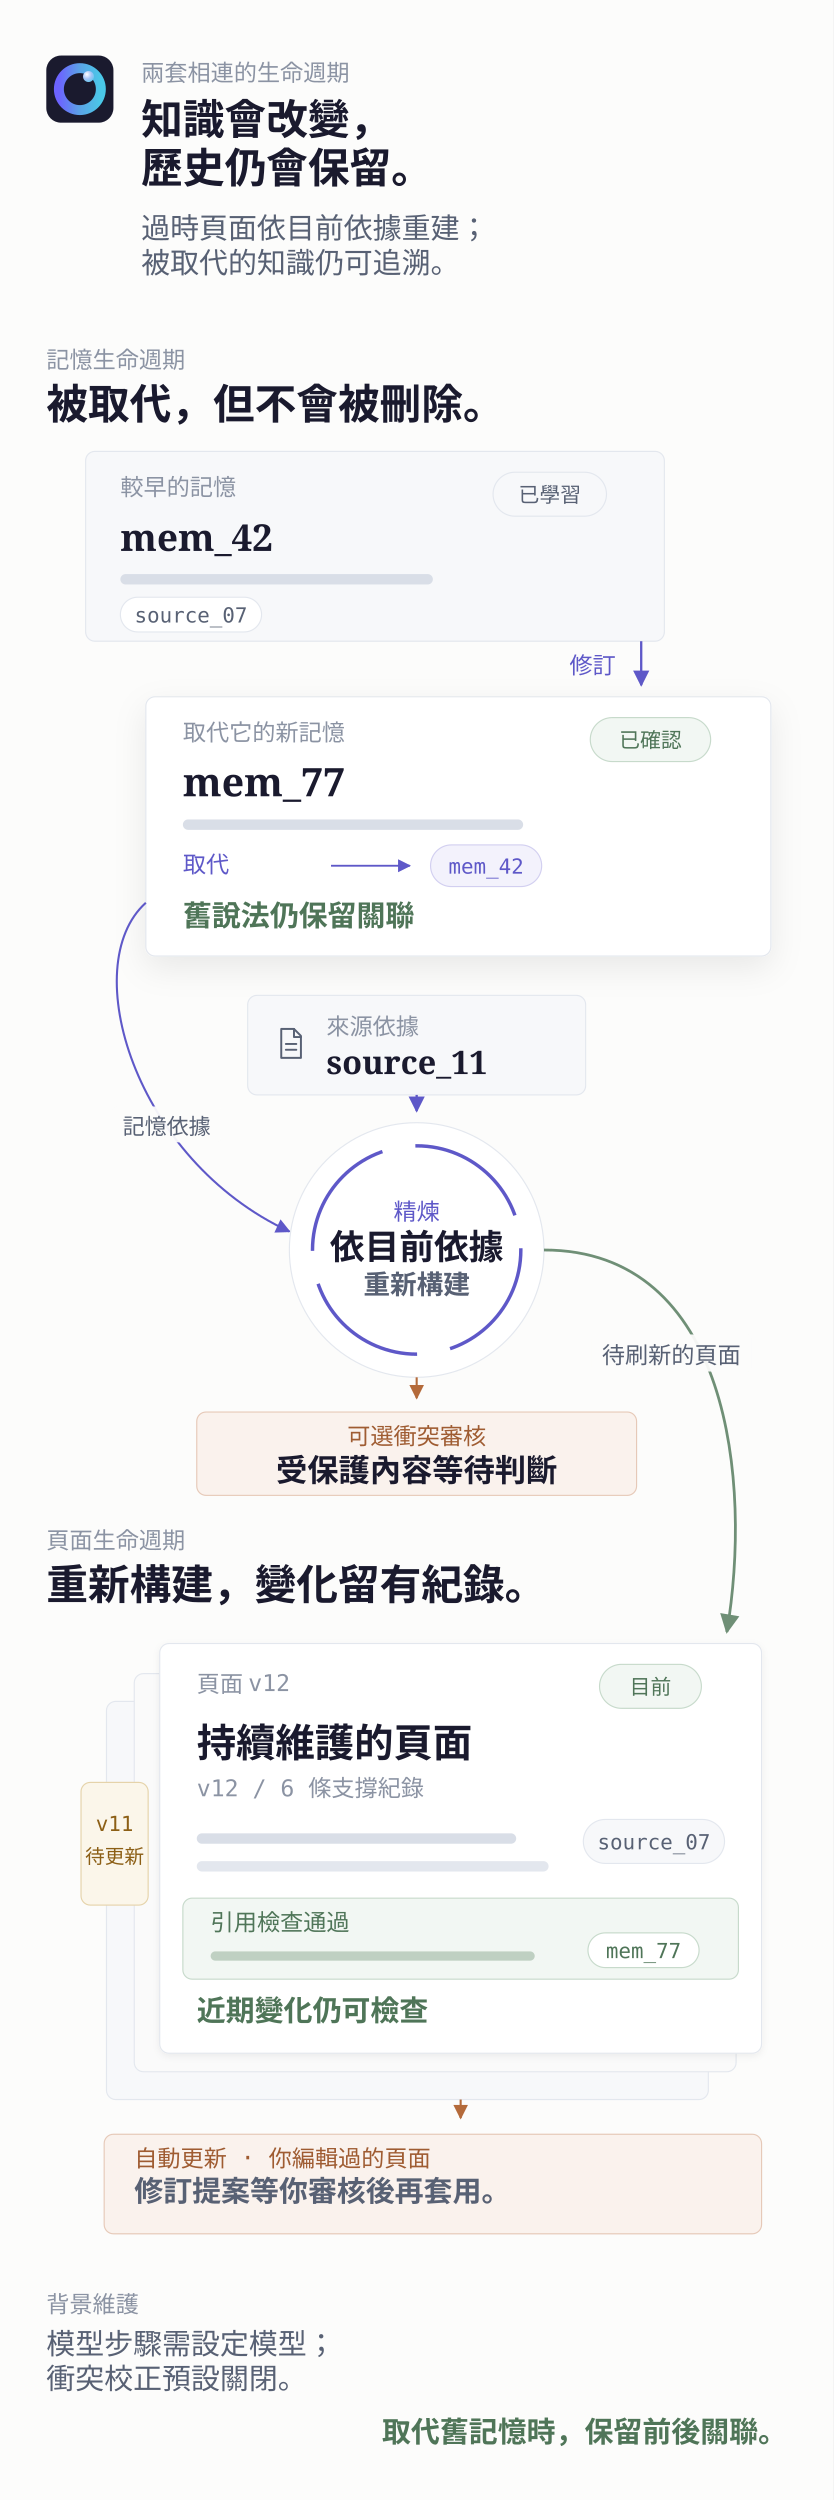
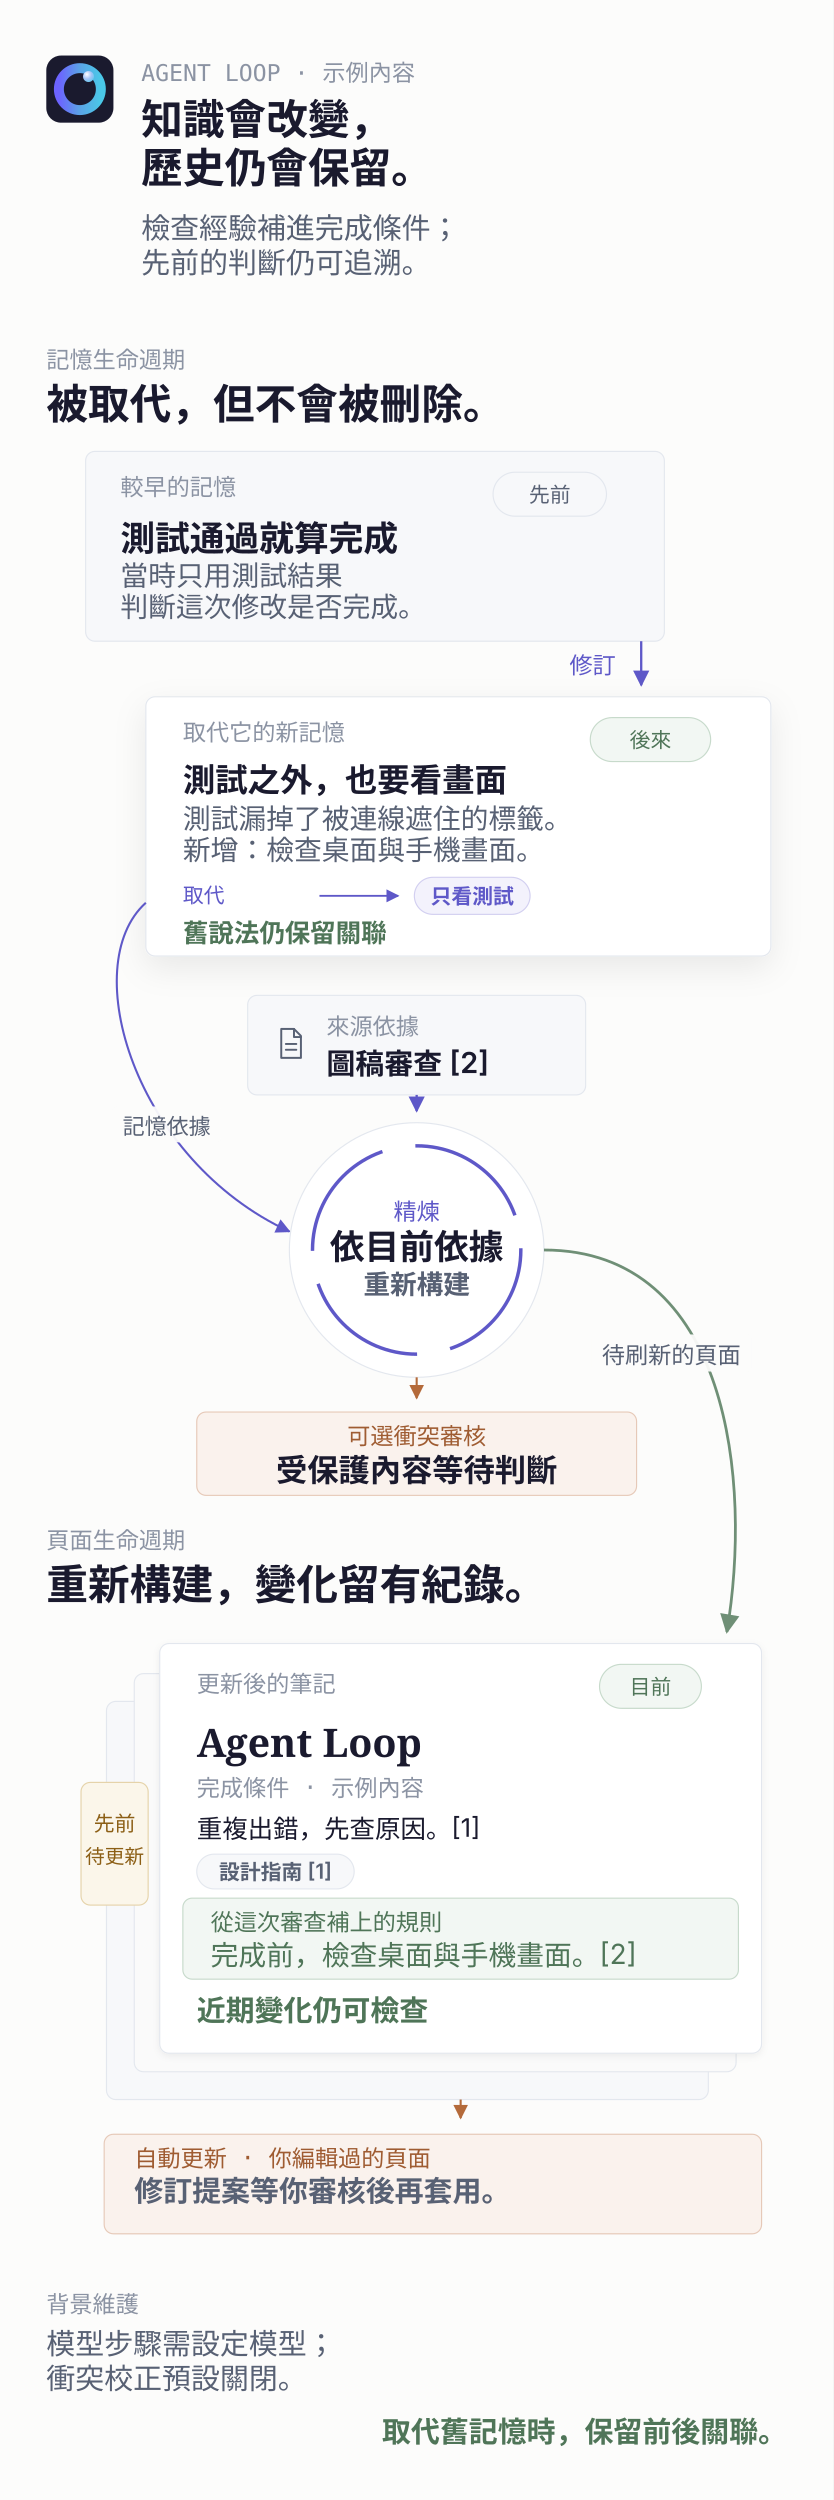
<svg xmlns="http://www.w3.org/2000/svg" width="720" height="2160" viewBox="0 0 720 2160" role="img" aria-labelledby="title desc">
  <style>text { font-kerning: normal; }</style>
  <rect width="720" height="2160" fill="#FCFCFB" />
  <g transform="translate(40 48) scale(0.1132812)">
    <rect width="512" height="512" rx="112" fill="#1A1A2E" />
    <circle cx="256" cy="256" r="160" fill="none" stroke="url(#lifecycle-zh-Hant-mobile-ring)" stroke-width="76" />
    <circle cx="322" cy="160" r="42" fill="url(#lifecycle-zh-Hant-mobile-orb)" />
  </g>
  <g data-fit-region="lifecycle-zh-Hant-mobile-heading" data-fit-x="122" data-fit-y="44" data-fit-width="558" data-fit-height="210" data-check-overlap="false">
-     <text x="122" y="70" font-family="'JetBrains Mono', monospace" font-size="20" font-weight="500" fill="#8B93A3" text-anchor="start">兩套相連的生命週期</text>
+     <text x="122" y="70" font-family="'JetBrains Mono', monospace" font-size="20" font-weight="500" fill="#8B93A3" text-anchor="start">AGENT LOOP · 示例內容</text>
    <text x="122" y="116" font-family="'Fraunces', Georgia, serif" font-size="36" font-weight="600" fill="#1A1A2E" text-anchor="start">知識會改變，</text>
    <text x="122" y="158" font-family="'Fraunces', Georgia, serif" font-size="36" font-weight="600" fill="#1A1A2E" text-anchor="start">歷史仍會保留。</text>
-     <text x="122" y="206" font-family="'Instrument Sans', -apple-system, sans-serif" font-size="25" font-weight="400" fill="#586174" text-anchor="start">過時頁面依目前依據重建；</text>
-     <text x="122" y="236" font-family="'Instrument Sans', -apple-system, sans-serif" font-size="25" font-weight="400" fill="#586174" text-anchor="start">被取代的知識仍可追溯。</text>
+     <text x="122" y="206" font-family="'Instrument Sans', -apple-system, sans-serif" font-size="25" font-weight="400" fill="#586174" text-anchor="start">檢查經驗補進完成條件；</text>
+     <text x="122" y="236" font-family="'Instrument Sans', -apple-system, sans-serif" font-size="25" font-weight="400" fill="#586174" text-anchor="start">先前的判斷仍可追溯。</text>
  </g>
  <g data-fit-region="lifecycle-zh-Hant-mobile-memory-object" data-fit-x="40" data-fit-y="286" data-fit-width="640" data-fit-height="546" data-check-overlap="false">
    <text x="40" y="318" font-family="'JetBrains Mono', monospace" font-size="20" font-weight="500" fill="#8B93A3" text-anchor="start">記憶生命週期</text>
    <text x="40" y="362" font-family="'Fraunces', Georgia, serif" font-size="36" font-weight="600" fill="#1A1A2E" text-anchor="start">被取代，但不會被刪除。</text>
    <rect x="74" y="390" width="500" height="164" rx="8" fill="#F7F8FA" stroke="#E3E7EE" />
    <text x="104" y="428" font-family="'JetBrains Mono', monospace" font-size="20" font-weight="500" fill="#8B93A3" text-anchor="start">較早的記憶</text>
    <g>
      <rect x="426" y="408" width="98" height="38" rx="19" fill="#F7F8FA" stroke="#E3E7EE" />
-       <text x="475" y="433.84" font-family="'JetBrains Mono', monospace" font-size="18" font-weight="500" fill="#586174" text-anchor="middle">已學習</text>
+       <text x="475" y="433.84" font-family="'JetBrains Mono', monospace" font-size="18" font-weight="500" fill="#586174" text-anchor="middle">先前</text>
    </g>
-     <text x="104" y="476" font-family="'Fraunces', Georgia, serif" font-size="32" font-weight="600" fill="#1A1A2E" text-anchor="start">mem_42</text>
-     <rect x="104" y="496" width="270" height="9" rx="4.5" fill="#D9DEE7" />
-     <g>
-       <rect x="104" y="516" width="122" height="30" rx="15" fill="#FFFFFF" stroke="#E3E7EE" />
-       <text x="165" y="537.84" font-family="'JetBrains Mono', monospace" font-size="18" font-weight="500" fill="#586174" text-anchor="middle">source_07</text>
-     </g>
+     <text x="104" y="476" font-family="'Fraunces', Georgia, serif" font-size="30" font-weight="600" fill="#1A1A2E" text-anchor="start">測試通過就算完成</text>
+     <text x="104" y="506" font-family="'Instrument Sans', -apple-system, sans-serif" font-size="24" font-weight="400" fill="#586174" text-anchor="start">當時只用測試結果</text>
+     <text x="104" y="533" font-family="'Instrument Sans', -apple-system, sans-serif" font-size="24" font-weight="400" fill="#586174" text-anchor="start">判斷這次修改是否完成。</text>
    <path d="M554 554 V592" fill="none" stroke="#5E58C8" stroke-width="2" marker-end="url(#lifecycle-zh-Hant-mobile-arrow)" />
    <text x="532" y="582" font-family="'JetBrains Mono', monospace" font-size="20" font-weight="500" fill="#5E58C8" text-anchor="end">修訂</text>
    <g filter="url(#lifecycle-zh-Hant-mobile-card-shadow)">
      <rect x="126" y="602" width="540" height="224" rx="8" fill="#FFFFFF" stroke="#E3E7EE" />
    </g>
    <text x="158" y="640" font-family="'JetBrains Mono', monospace" font-size="20" font-weight="500" fill="#8B93A3" text-anchor="start">取代它的新記憶</text>
    <g>
      <rect x="510" y="620" width="104" height="38" rx="19" fill="#F2F7F3" stroke="#C7DACB" />
-       <text x="562" y="645.84" font-family="'JetBrains Mono', monospace" font-size="18" font-weight="500" fill="#4F7558" text-anchor="middle">已確認</text>
+       <text x="562" y="645.84" font-family="'JetBrains Mono', monospace" font-size="18" font-weight="500" fill="#4F7558" text-anchor="middle">後來</text>
    </g>
-     <text x="158" y="688" font-family="'Fraunces', Georgia, serif" font-size="34" font-weight="600" fill="#1A1A2E" text-anchor="start">mem_77</text>
-     <rect x="158" y="708" width="294" height="9" rx="4.5" fill="#D9DEE7" />
-     <text x="158" y="754" font-family="'JetBrains Mono', monospace" font-size="20" font-weight="500" fill="#5E58C8" text-anchor="start">取代</text>
-     <path d="M286 748 H354" stroke="#5E58C8" stroke-width="1.6" marker-end="url(#lifecycle-zh-Hant-mobile-arrow)" />
+     <text x="158" y="684" font-family="'Fraunces', Georgia, serif" font-size="28" font-weight="600" fill="#1A1A2E" text-anchor="start">測試之外，也要看畫面</text>
+     <text x="158" y="716" font-family="'Instrument Sans', -apple-system, sans-serif" font-size="24" font-weight="400" fill="#586174" text-anchor="start">測試漏掉了被連線遮住的標籤。</text>
+     <text x="158" y="743" font-family="'Instrument Sans', -apple-system, sans-serif" font-size="24" font-weight="400" fill="#586174" text-anchor="start">新增：檢查桌面與手機畫面。</text>
+     <text x="158" y="780" font-family="'JetBrains Mono', monospace" font-size="18" font-weight="500" fill="#5E58C8" text-anchor="start">取代</text>
+     <path d="M276 774 H344" stroke="#5E58C8" stroke-width="1.6" marker-end="url(#lifecycle-zh-Hant-mobile-arrow)" />
    <g>
-       <rect x="372" y="730" width="96" height="36" rx="18" fill="#F3F2FC" stroke="#D2CFF0" />
-       <text x="420" y="754.84" font-family="'JetBrains Mono', monospace" font-size="18" font-weight="500" fill="#5E58C8" text-anchor="middle">mem_42</text>
+       <rect x="358" y="758" width="100" height="32" rx="16" fill="#F3F2FC" stroke="#D2CFF0" />
+       <text x="408" y="780.84" font-family="'Instrument Sans', -apple-system, sans-serif" font-size="18" font-weight="600" fill="#5E58C8" text-anchor="middle">只看測試</text>
    </g>
-     <text x="158" y="800" font-family="'Instrument Sans', -apple-system, sans-serif" font-size="25" font-weight="600" fill="#4F7558" text-anchor="start">舊說法仍保留關聯</text>
+     <text x="158" y="814" font-family="'Instrument Sans', -apple-system, sans-serif" font-size="22" font-weight="600" fill="#4F7558" text-anchor="start">舊說法仍保留關聯</text>
  </g>
  <g data-fit-region="lifecycle-zh-Hant-mobile-refinery" data-fit-x="40" data-fit-y="850" data-fit-width="640" data-fit-height="450" data-check-overlap="false">
    <rect x="214" y="860" width="292" height="86" rx="8" fill="#F7F8FA" stroke="#E3E7EE" />
    <g fill="none" stroke="#586174" stroke-width="1.7" stroke-linecap="round" stroke-linejoin="round">
      <path d="M243 889h11l6 6v19H243z" />
      <path d="M254 889v7h6" />
      <path d="M247 902h9M247 907h9" />
    </g>
    <text x="282" y="894" font-family="'JetBrains Mono', monospace" font-size="20" font-weight="500" fill="#8B93A3" text-anchor="start">來源依據</text>
-     <text x="282" y="928" font-family="'Fraunces', Georgia, serif" font-size="28" font-weight="600" fill="#1A1A2E" text-anchor="start">source_11</text>
+     <text x="282" y="928" font-family="'Instrument Sans', -apple-system, sans-serif" font-size="25" font-weight="600" fill="#1A1A2E" text-anchor="start">圖稿審查 [2]</text>
    <path d="M360 946 V960" fill="none" stroke="#5E58C8" stroke-width="2" marker-end="url(#lifecycle-zh-Hant-mobile-arrow)" />
    <path d="M126 780 C66 834 116 1002 250 1064" fill="none" stroke="#5E58C8" stroke-width="1.8" marker-end="url(#lifecycle-zh-Hant-mobile-arrow)" />
    <g>
      <rect x="97" y="956" width="94" height="31" rx="4" fill="#FCFCFB" fill-opacity="0.94" />
      <text x="144" y="980" font-family="'JetBrains Mono', monospace" font-size="19" font-weight="500" fill="#586174" text-anchor="middle">記憶依據</text>
    </g>
    <circle cx="360" cy="1080" r="110" fill="#FFFFFF" stroke="#E3E7EE" />
    <circle cx="360" cy="1080" r="90" fill="none" stroke="#5E58C8" stroke-width="3" stroke-dasharray="112 29" />
    <text x="360" y="1054" font-family="'JetBrains Mono', monospace" font-size="20" font-weight="500" fill="#5E58C8" text-anchor="middle">精煉</text>
    <text x="360" y="1088" font-family="'Fraunces', Georgia, serif" font-size="30" font-weight="600" fill="#1A1A2E" text-anchor="middle">依目前依據</text>
    <text x="360" y="1118" font-family="'Instrument Sans', -apple-system, sans-serif" font-size="23" font-weight="600" fill="#586174" text-anchor="middle">重新構建</text>
    <path d="M360 1190 V1208" fill="none" stroke="#B46A3A" stroke-width="1.8" marker-end="url(#lifecycle-zh-Hant-mobile-warm-arrow)" />
    <rect x="170" y="1220" width="380" height="72" rx="8" fill="#FAF2ED" stroke="#E6C9B8" />
    <text x="360" y="1248" font-family="'JetBrains Mono', monospace" font-size="20" font-weight="500" fill="#9F5C32" text-anchor="middle">可選衝突審核</text>
    <text x="360" y="1280" font-family="'Fraunces', Georgia, serif" font-size="27" font-weight="600" fill="#1A1A2E" text-anchor="middle">受保護內容等待判斷</text>
  </g>
  <g data-fit-region="lifecycle-zh-Hant-mobile-page-object" data-fit-x="40" data-fit-y="1308" data-fit-width="640" data-fit-height="620" data-check-overlap="false">
    <text x="40" y="1338" font-family="'JetBrains Mono', monospace" font-size="20" font-weight="500" fill="#8B93A3" text-anchor="start">頁面生命週期</text>
    <text x="40" y="1382" font-family="'Fraunces', Georgia, serif" font-size="36" font-weight="600" fill="#1A1A2E" text-anchor="start">重新構建，變化留有紀錄。</text>
    <rect x="92" y="1470" width="520" height="344" rx="8" fill="#F7F8FA" stroke="#E3E7EE" />
    <rect x="116" y="1446" width="520" height="344" rx="8" fill="#FAFAFA" stroke="#E3E7EE" />
    <rect x="70" y="1540" width="58" height="106" rx="8" fill="#FBF6EA" stroke="#E5D3AA" />
-     <text x="99" y="1582" font-family="'JetBrains Mono', monospace" font-size="18" font-weight="500" fill="#8C5F16" text-anchor="middle">v11</text>
+     <text x="99" y="1582" font-family="'JetBrains Mono', monospace" font-size="18" font-weight="500" fill="#8C5F16" text-anchor="middle">先前</text>
    <text x="99" y="1610" font-family="'JetBrains Mono', monospace" font-size="17" font-weight="500" fill="#8C5F16" text-anchor="middle">待更新</text>
    <g filter="url(#lifecycle-zh-Hant-mobile-page-shadow)">
      <rect x="138" y="1420" width="520" height="354" rx="8" fill="#FFFFFF" stroke="#E3E7EE" />
    </g>
-     <text x="170" y="1462" font-family="'JetBrains Mono', monospace" font-size="20" font-weight="500" fill="#8B93A3" text-anchor="start">頁面 v12</text>
+     <text x="170" y="1462" font-family="'JetBrains Mono', monospace" font-size="20" font-weight="500" fill="#8B93A3" text-anchor="start">更新後的筆記</text>
    <g>
      <rect x="518" y="1438" width="88" height="38" rx="19" fill="#F2F7F3" stroke="#C7DACB" />
      <text x="562" y="1463.84" font-family="'JetBrains Mono', monospace" font-size="18" font-weight="500" fill="#4F7558" text-anchor="middle">目前</text>
    </g>
-     <text x="170" y="1518" font-family="'Fraunces', Georgia, serif" font-size="34" font-weight="600" fill="#1A1A2E" text-anchor="start">持續維護的頁面</text>
-     <text x="170" y="1552" font-family="'JetBrains Mono', monospace" font-size="20" font-weight="500" fill="#8B93A3" text-anchor="start">v12 / 6 條支撐紀錄</text>
-     <rect x="170" y="1584" width="276" height="9" rx="4.5" fill="#D9DEE7" />
-     <rect x="170" y="1608" width="304" height="9" rx="4.5" fill="#E3E7EE" />
+     <text x="170" y="1518" font-family="'Fraunces', Georgia, serif" font-size="34" font-weight="600" fill="#1A1A2E" text-anchor="start">Agent Loop</text>
+     <text x="170" y="1552" font-family="'JetBrains Mono', monospace" font-size="20" font-weight="500" fill="#8B93A3" text-anchor="start">完成條件 · 示例內容</text>
+     <text x="170" y="1588" font-family="'Instrument Sans', -apple-system, sans-serif" font-size="22" font-weight="400" fill="#1A1A2E" text-anchor="start">重複出錯，先查原因。[1]</text>
    <g>
-       <rect x="504" y="1572" width="122" height="38" rx="19" fill="#F7F8FA" stroke="#E3E7EE" />
-       <text x="565" y="1597.84" font-family="'JetBrains Mono', monospace" font-size="18" font-weight="500" fill="#586174" text-anchor="middle">source_07</text>
+       <rect x="170" y="1602" width="136" height="30" rx="15" fill="#F7F8FA" stroke="#E3E7EE" />
+       <text x="238" y="1623.84" font-family="'Instrument Sans', -apple-system, sans-serif" font-size="18" font-weight="600" fill="#586174" text-anchor="middle">設計指南 [1]</text>
    </g>
    <rect x="158" y="1640" width="480" height="70" rx="8" fill="#F2F7F3" stroke="#C7DACB" />
-     <text x="182" y="1668" font-family="'JetBrains Mono', monospace" font-size="20" font-weight="500" fill="#4F7558" text-anchor="start">引用檢查通過</text>
-     <rect x="182" y="1686" width="280" height="8" rx="4" fill="#BFD0C2" />
-     <g>
-       <rect x="508" y="1670" width="96" height="30" rx="15" fill="#FFFFFF" stroke="#C7DACB" />
-       <text x="556" y="1691.84" font-family="'JetBrains Mono', monospace" font-size="18" font-weight="500" fill="#4F7558" text-anchor="middle">mem_77</text>
-     </g>
+     <text x="182" y="1668" font-family="'JetBrains Mono', monospace" font-size="20" font-weight="500" fill="#4F7558" text-anchor="start">從這次審查補上的規則</text>
+     <text x="182" y="1698" font-family="'Instrument Sans', -apple-system, sans-serif" font-size="24" font-weight="400" fill="#4F7558" text-anchor="start">完成前，檢查桌面與手機畫面。[2]</text>
    <text x="170" y="1746" font-family="'Instrument Sans', -apple-system, sans-serif" font-size="25" font-weight="600" fill="#4F7558" text-anchor="start">近期變化仍可檢查</text>
    <path d="M398 1814 V1830" fill="none" stroke="#B46A3A" stroke-width="1.8" marker-end="url(#lifecycle-zh-Hant-mobile-warm-arrow)" />
    <rect x="90" y="1844" width="568" height="86" rx="8" fill="#FAF2ED" stroke="#E6C9B8" />
    <text x="116" y="1872" font-family="'JetBrains Mono', monospace" font-size="20" font-weight="500" fill="#9F5C32" text-anchor="start">自動更新 · 你編輯過的頁面</text>
    <text x="116" y="1902" font-family="'Instrument Sans', -apple-system, sans-serif" font-size="25" font-weight="600" fill="#586174" text-anchor="start">修訂提案等你審核後再套用。</text>
  </g>
  <path d="M470 1080 C630 1080 650 1280 628 1410" fill="none" stroke="#6F8F76" stroke-width="2.4" marker-end="url(#lifecycle-zh-Hant-mobile-sage-arrow)" />
  <g>
    <rect x="511" y="1153" width="138" height="32" rx="4" fill="#FCFCFB" fill-opacity="0.94" />
    <text x="580" y="1178" font-family="'JetBrains Mono', monospace" font-size="20" font-weight="500" fill="#586174" text-anchor="middle">待刷新的頁面</text>
  </g>
  <g data-fit-region="lifecycle-zh-Hant-mobile-footer" data-fit-x="40" data-fit-y="1970" data-fit-width="640" data-fit-height="154" data-check-overlap="false">
    <text x="40" y="1998" font-family="'JetBrains Mono', monospace" font-size="20" font-weight="500" fill="#8B93A3" text-anchor="start">背景維護</text>
    <text x="40" y="2034" font-family="'Instrument Sans', -apple-system, sans-serif" font-size="25" font-weight="400" fill="#586174" text-anchor="start">模型步驟需設定模型；</text>
    <text x="40" y="2064" font-family="'Instrument Sans', -apple-system, sans-serif" font-size="25" font-weight="400" fill="#586174" text-anchor="start">衝突校正預設關閉。</text>
    <text x="680" y="2110" font-family="'Fraunces', Georgia, serif" font-size="25" font-weight="600" fill="#4F7558" text-anchor="end">取代舊記憶時，保留前後關聯。</text>
  </g>
  <defs>
    <linearGradient id="lifecycle-zh-Hant-mobile-ring" x1="96" y1="256" x2="416" y2="256" gradientUnits="userSpaceOnUse">
      <stop stop-color="#6C63FF" />
      <stop offset="0.5" stop-color="#5BA3E6" />
      <stop offset="1" stop-color="#4AC8E8" />
    </linearGradient>
    <radialGradient id="lifecycle-zh-Hant-mobile-orb" cx="0" cy="0" r="1" gradientUnits="userSpaceOnUse" gradientTransform="translate(310 144) rotate(52.125) scale(76.0263)">
      <stop stop-color="#FFFFFF" />
      <stop offset="0.45" stop-color="#A5C4F7" />
      <stop offset="1" stop-color="#4AC8E8" />
    </radialGradient>
    <marker id="lifecycle-zh-Hant-mobile-arrow" viewBox="0 0 10 10" refX="9" refY="5" markerWidth="7" markerHeight="7" orient="auto-start-reverse">
      <path d="M0 0L10 5L0 10Z" fill="#5E58C8" />
    </marker>
    <marker id="lifecycle-zh-Hant-mobile-warm-arrow" viewBox="0 0 10 10" refX="9" refY="5" markerWidth="7" markerHeight="7" orient="auto-start-reverse">
      <path d="M0 0L10 5L0 10Z" fill="#B46A3A" />
    </marker>
    <marker id="lifecycle-zh-Hant-mobile-sage-arrow" viewBox="0 0 10 10" refX="9" refY="5" markerWidth="7" markerHeight="7" orient="auto-start-reverse">
      <path d="M0 0L10 5L0 10Z" fill="#6F8F76" />
    </marker>
    <filter id="lifecycle-zh-Hant-mobile-card-shadow" x="-20%" y="-20%" width="140%" height="150%">
      <feDropShadow dx="0" dy="10" stdDeviation="14" flood-color="#1A1A2E" flood-opacity="0.08" />
    </filter>
    <filter id="lifecycle-zh-Hant-mobile-page-shadow" x="-20%" y="-20%" width="140%" height="150%">
      <feDropShadow dx="0" dy="14" stdDeviation="18" flood-color="#1A1A2E" flood-opacity="0.10" />
      <feDropShadow dx="0" dy="2" stdDeviation="3" flood-color="#1A1A2E" flood-opacity="0.06" />
    </filter>
  </defs>
</svg>
